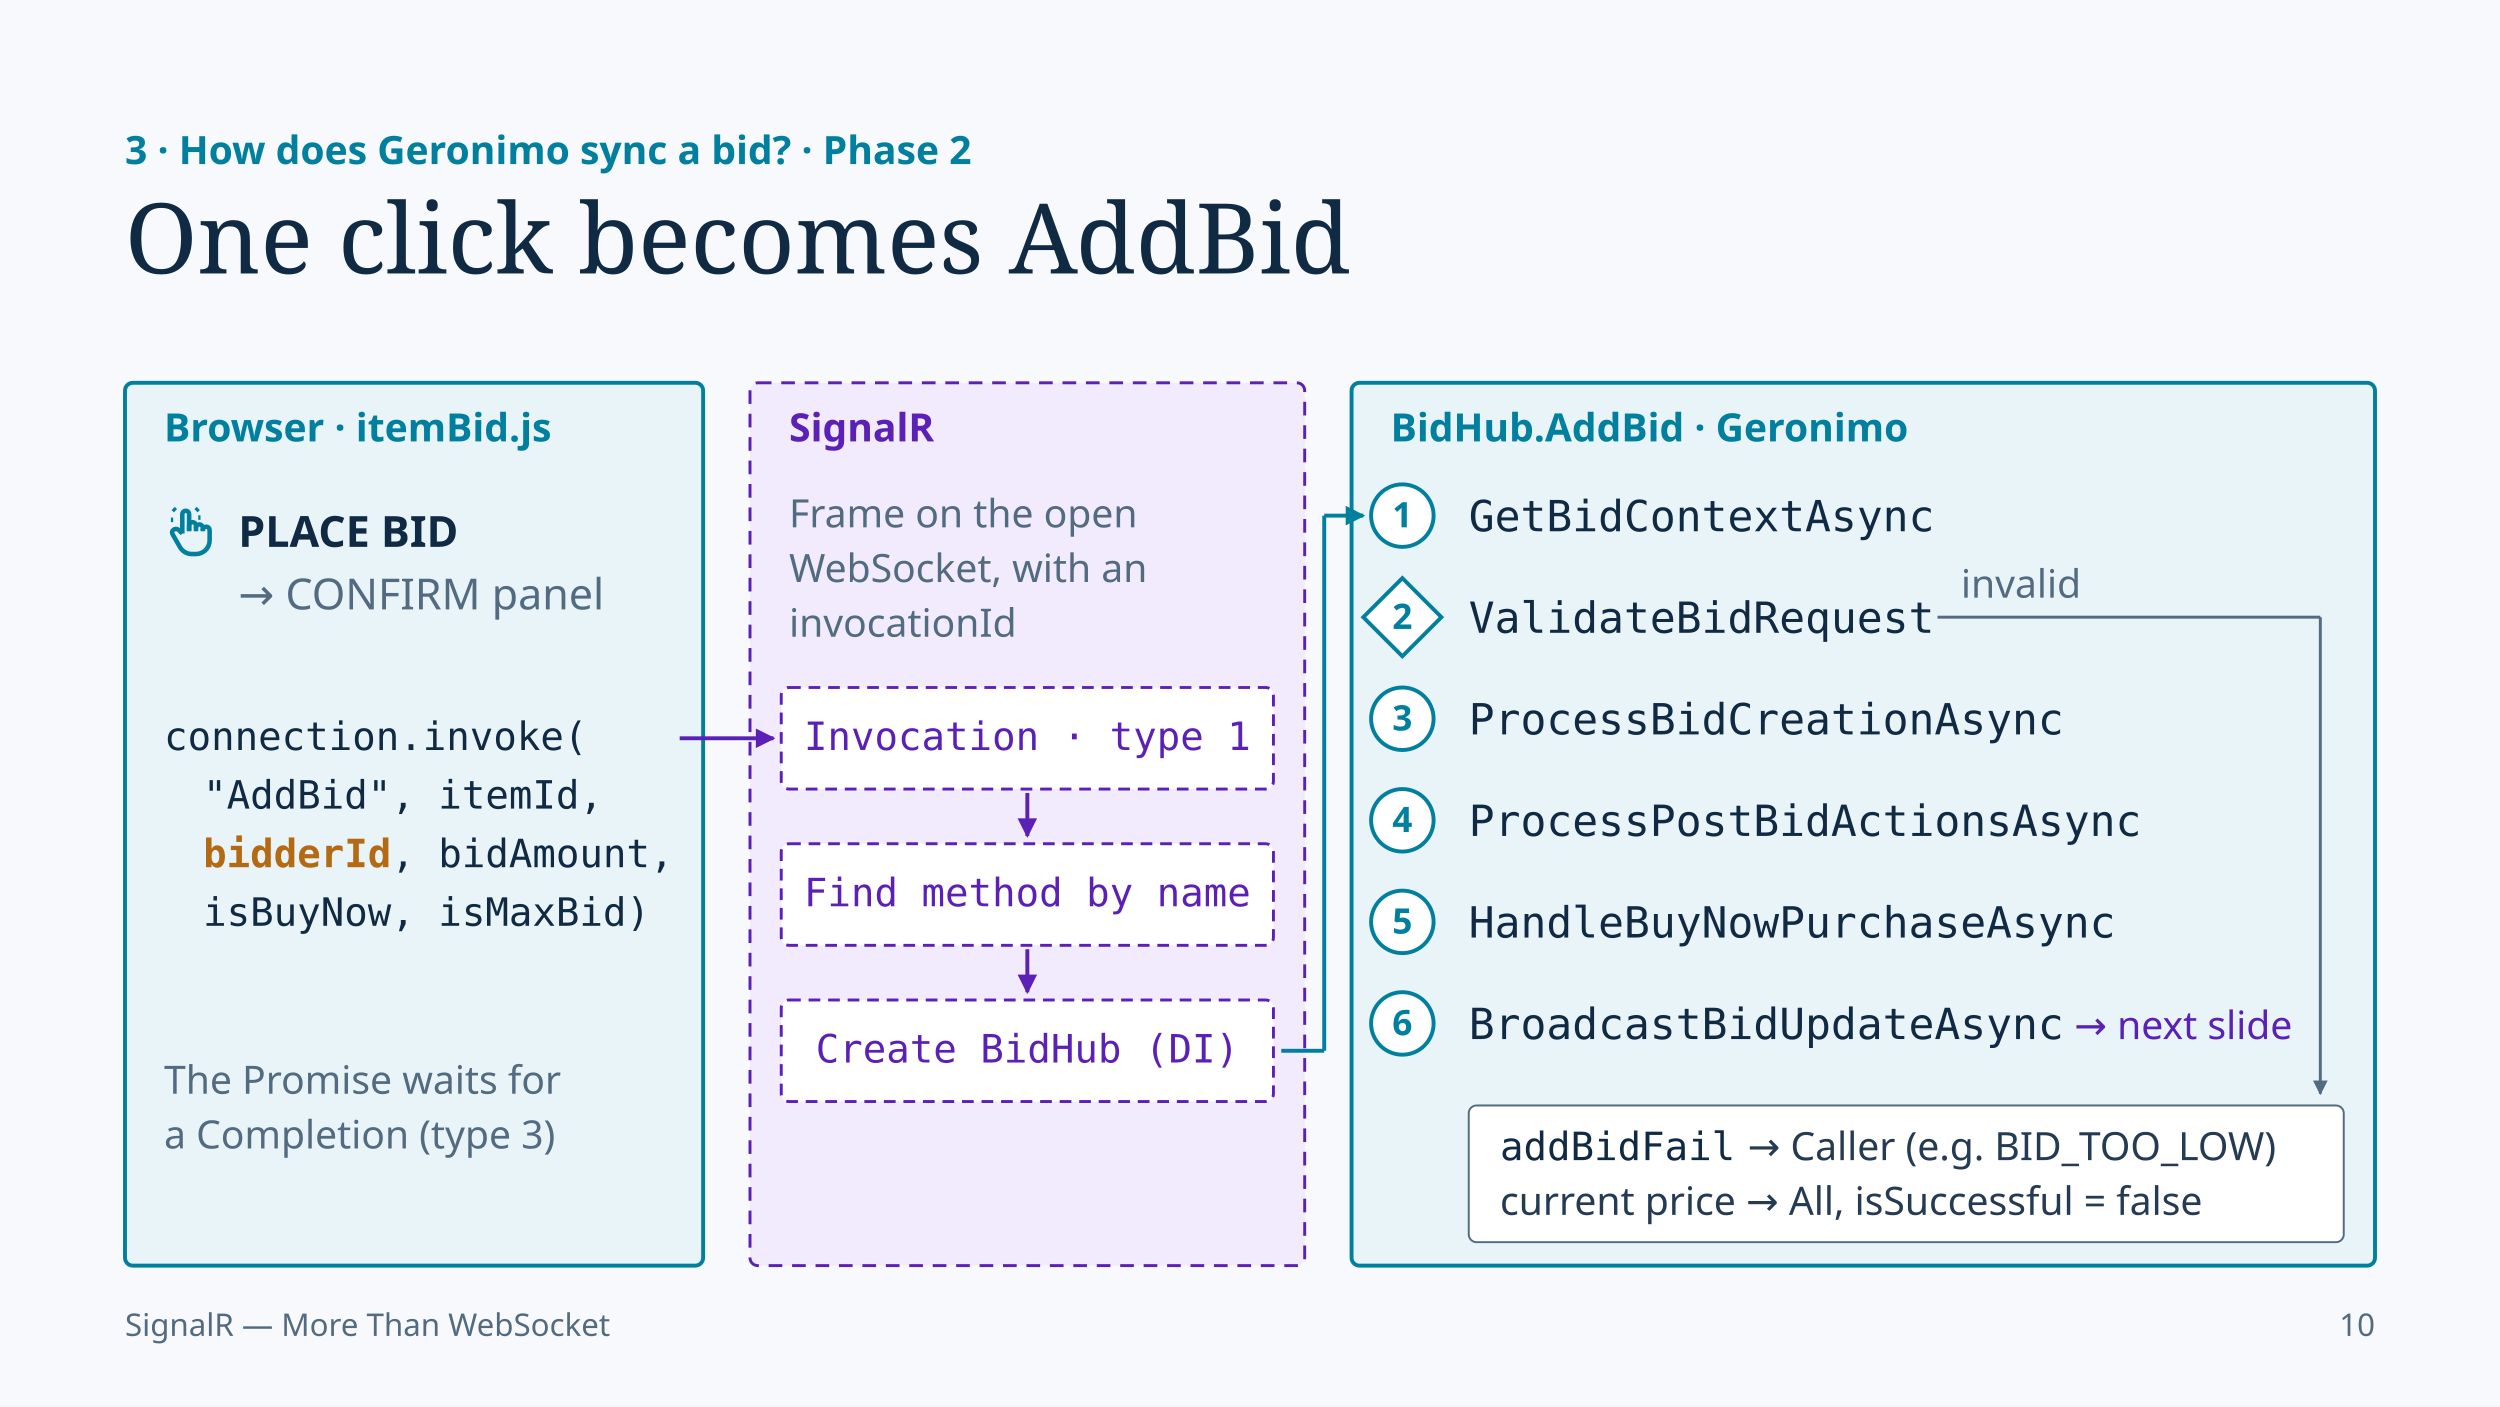
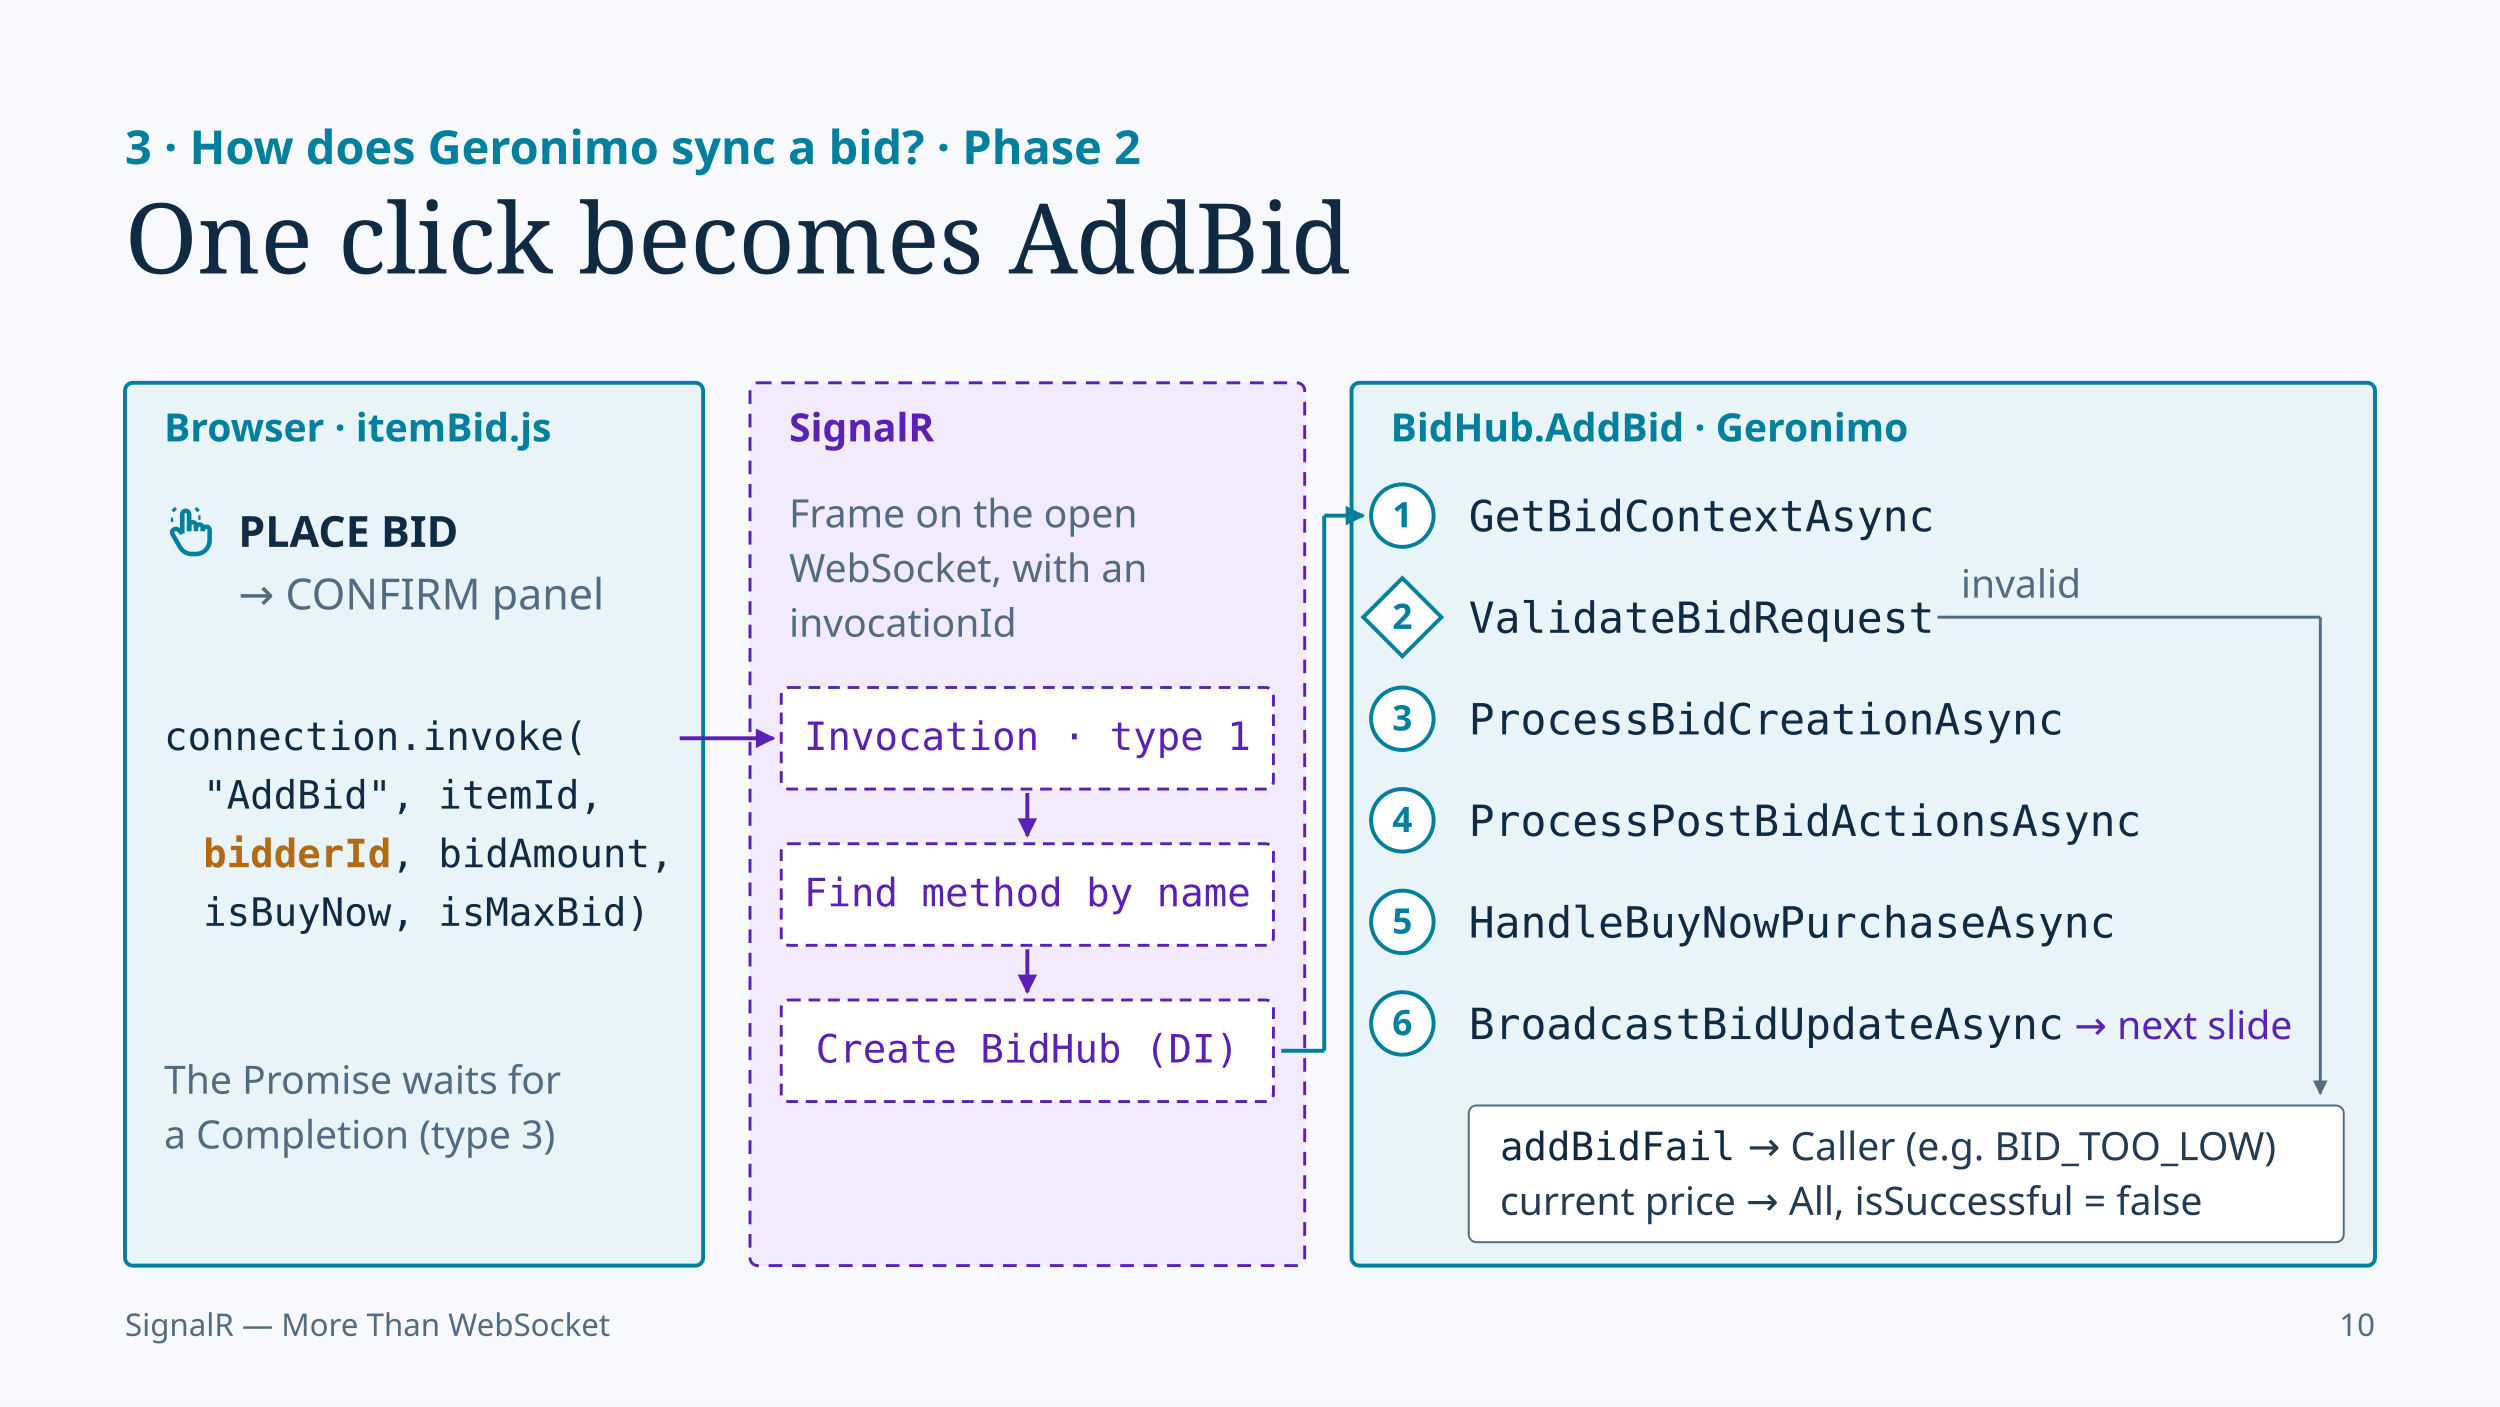
<svg xmlns="http://www.w3.org/2000/svg" viewBox="0 0 1280 720" data-pptx-page-role="content" font-family="Segoe UI, sans-serif">
  <defs>
    <marker id="arrowViolet" viewBox="0 0 10 10" refX="9" refY="5" markerWidth="5" markerHeight="5" orient="auto">
      <polygon points="0,0 10,5 0,10" fill="#5B21B6" />
    </marker>
    <marker id="arrowCyan" viewBox="0 0 10 10" refX="9" refY="5" markerWidth="5" markerHeight="5" orient="auto">
      <polygon points="0,0 10,5 0,10" fill="#007F9E" />
    </marker>
    <marker id="arrowNavy" viewBox="0 0 10 10" refX="9" refY="5" markerWidth="5" markerHeight="5" orient="auto">
      <polygon points="0,0 10,5 0,10" fill="#526B80" />
    </marker>
  </defs>
  <rect id="bg" data-pptx-role="background" x="0" y="0" width="1280" height="720" fill="#F7F9FC" />
  <g id="header" data-pptx-bounds="64 60 1152 108">
-     <text x="64" y="84" font-size="20" font-weight="600" fill="#007F9E">3 · How does Geronimo sync a bid? · Phase 2</text>
+     <text x="64" y="84" font-size="24" font-weight="600" fill="#007F9E">3 · How does Geronimo sync a bid? · Phase 2</text>
    <text x="64" y="140" font-family="Cambria, serif" font-size="50" fill="#102A43">One click becomes AddBid</text>
  </g>
  <g id="lane-browser" data-pptx-bounds="64 192 300 460">
    <rect x="64" y="196" width="296" height="452" rx="4" fill="#E8F4F8" stroke="#007F9E" stroke-width="2" />
    <text x="84" y="226" font-size="20" font-weight="bold" fill="#007F9E">Browser · itemBid.js</text>
    <g transform="translate(84, 258) scale(1.16667)" fill="none" stroke="#007F9E" stroke-width="2">
      <path d="M8 13v-8.5a1.5 1.5 0 0 1 3 0v7.5" />
      <path d="M11 11.5v-2a1.5 1.5 0 0 1 3 0v2.5" />
      <path d="M14 10.5a1.5 1.5 0 0 1 3 0v1.5" />
      <path d="M17 11.5a1.5 1.5 0 0 1 3 0v4.5a6 6 0 0 1 -6 6h-2h.208a6 6 0 0 1 -5.012 -2.7l-.196 -.3c-.312 -.479 -1.407 -2.388 -3.286 -5.728a1.5 1.5 0 0 1 .536 -2.022a1.867 1.867 0 0 1 2.28 .28l1.47 1.47" />
      <path d="M5 3l-1 -1" />
      <path d="M4 7h-1" />
      <path d="M14 3l1 -1" />
      <path d="M15 6h1" />
    </g>
    <text x="122" y="280" font-size="22" font-weight="bold" fill="#102A43">PLACE BID</text>
    <text x="122" y="312" font-size="22" fill="#526B80">→ CONFIRM panel</text>
    <g font-family="Consolas, monospace" font-size="20" fill="#102A43">
      <text x="84" y="384">connection.invoke(</text>
      <text x="104" y="414">"AddBid", itemId,</text>
      <text x="104" y="444">
        <tspan font-weight="bold" fill="#B36A13">bidderId</tspan>, bidAmount,</text>
      <text x="104" y="474">isBuyNow, isMaxBid)</text>
    </g>
-     <text font-size="20" fill="#526B80" x="84" y="560">The Promise waits for</text>
-     <text font-size="20" fill="#526B80" x="84" y="588">a Completion (type 3)</text>
+     <text fill="#526B80" font-size="20" x="84" y="560">The Promise waits for</text>
+     <text fill="#526B80" font-size="20" x="84" y="588">a Completion (type 3)</text>
  </g>
  <g id="lane-signalr" data-pptx-bounds="368 192 304 460">
    <rect x="384" y="196" width="284" height="452" rx="4" fill="#F1EBFD" stroke="#5B21B6" stroke-width="1.5" stroke-dasharray="7 5" />
    <text x="404" y="226" font-size="20" font-weight="bold" fill="#5B21B6">SignalR</text>
    <line x1="348" y1="378" x2="396" y2="378" stroke="#5B21B6" stroke-width="2" marker-end="url(#arrowViolet)" />
    <g fill="#FFFFFF" stroke="#5B21B6" stroke-width="1.5" stroke-dasharray="6 4">
      <rect x="400" y="352" width="252" height="52" rx="4" />
      <rect x="400" y="432" width="252" height="52" rx="4" />
      <rect x="400" y="512" width="252" height="52" rx="4" />
    </g>
    <g font-family="Consolas, monospace" font-size="20" fill="#5B21B6" text-anchor="middle">
      <text x="526" y="384">Invocation · type 1</text>
      <text x="526" y="464">Find method by name</text>
      <text x="526" y="544">Create BidHub (DI)</text>
    </g>
    <g stroke="#5B21B6" stroke-width="2">
      <line x1="526" y1="406" x2="526" y2="428" marker-end="url(#arrowViolet)" />
      <line x1="526" y1="486" x2="526" y2="508" marker-end="url(#arrowViolet)" />
    </g>
-     <text font-size="20" fill="#526B80" x="404" y="270">Frame on the open</text>
-     <text font-size="20" fill="#526B80" x="404" y="298">WebSocket, with an</text>
-     <text font-size="20" fill="#526B80" x="404" y="326">invocationId</text>
+     <text fill="#526B80" font-size="20" x="404" y="270">Frame on the open</text>
+     <text fill="#526B80" font-size="20" x="404" y="298">WebSocket, with an</text>
+     <text fill="#526B80" font-size="20" x="404" y="326">invocationId</text>
  </g>
  <rect id="lane-bidhub-field" data-pptx-role="decoration" x="692" y="196" width="524" height="452" rx="4" fill="#E8F4F8" stroke="#007F9E" stroke-width="2" />
  <g id="p10-validate-decision" data-pptx-authoring="preset" data-pptx-object="shape" data-pptx-prst="flowChartDecision" data-pptx-frame="698 296 40 40" fill="#FFFFFF" stroke="#007F9E" stroke-width="2">
    <path d="M 698 316 L 718 296 L 738 316 L 718 336 Z" />
  </g>
  <g id="lane-bidhub" data-pptx-bounds="672 192 548 460">
    <line x1="656" y1="538" x2="678" y2="538" stroke="#007F9E" stroke-width="2" />
    <line x1="678" y1="538" x2="678" y2="264" stroke="#007F9E" stroke-width="2" />
    <line x1="678" y1="264" x2="698" y2="264" stroke="#007F9E" stroke-width="2" marker-end="url(#arrowCyan)" />
    <text x="712" y="226" font-size="20" font-weight="bold" fill="#007F9E">BidHub.AddBid · Geronimo</text>
    <g fill="#FFFFFF" stroke="#007F9E" stroke-width="2">
      <circle cx="718" cy="264" r="16" />
      <circle cx="718" cy="368" r="16" />
      <circle cx="718" cy="420" r="16" />
      <circle cx="718" cy="472" r="16" />
      <circle cx="718" cy="524" r="16" />
    </g>
    <g font-size="18" font-weight="bold" fill="#007F9E" text-anchor="middle">
      <text x="718" y="270">1</text>
      <text x="718" y="322">2</text>
      <text x="718" y="374">3</text>
      <text x="718" y="426">4</text>
      <text x="718" y="478">5</text>
      <text x="718" y="530">6</text>
    </g>
    <g font-family="Consolas, monospace" font-size="22" fill="#102A43">
      <text x="752" y="272">GetBidContextAsync</text>
      <text x="752" y="324">ValidateBidRequest</text>
      <text x="752" y="376">ProcessBidCreationAsync</text>
      <text x="752" y="428">ProcessPostBidActionsAsync</text>
      <text x="752" y="480">HandleBuyNowPurchaseAsync</text>
      <text x="752" y="532">BroadcastBidUpdateAsync</text>
    </g>
    <text x="1062" y="532" font-size="20" fill="#5B21B6">→ next slide</text>
    <line x1="992" y1="316" x2="1188" y2="316" stroke="#526B80" stroke-width="1.5" />
    <line x1="1188" y1="316" x2="1188" y2="560" stroke="#526B80" stroke-width="1.5" marker-end="url(#arrowNavy)" />
    <text x="1004" y="306" font-size="20" fill="#526B80">invalid</text>
    <rect x="752" y="566" width="448" height="70" rx="4" fill="#FFFFFF" stroke="#526B80" stroke-width="1" />
-     <text font-size="20" fill="#243B53" x="768" y="594">
+     <text fill="#243B53" font-size="20" x="768" y="594">
      <tspan font-family="Consolas, monospace" fill="#102A43">addBidFail</tspan> → Caller (e.g. BID_TOO_LOW)</text>
-     <text font-size="20" fill="#243B53" x="768" y="622">current price → All, isSuccessful = false</text>
+     <text fill="#243B53" font-size="20" x="768" y="622">current price → All, isSuccessful = false</text>
  </g>
  <g id="footer" data-pptx-role="footer" data-pptx-bounds="64 664 1152 30" font-size="16" fill="#526B80">
    <text x="64" y="684">SignalR — More Than WebSocket</text>
    <text x="1216" y="684" text-anchor="end">10</text>
  </g>
</svg>
